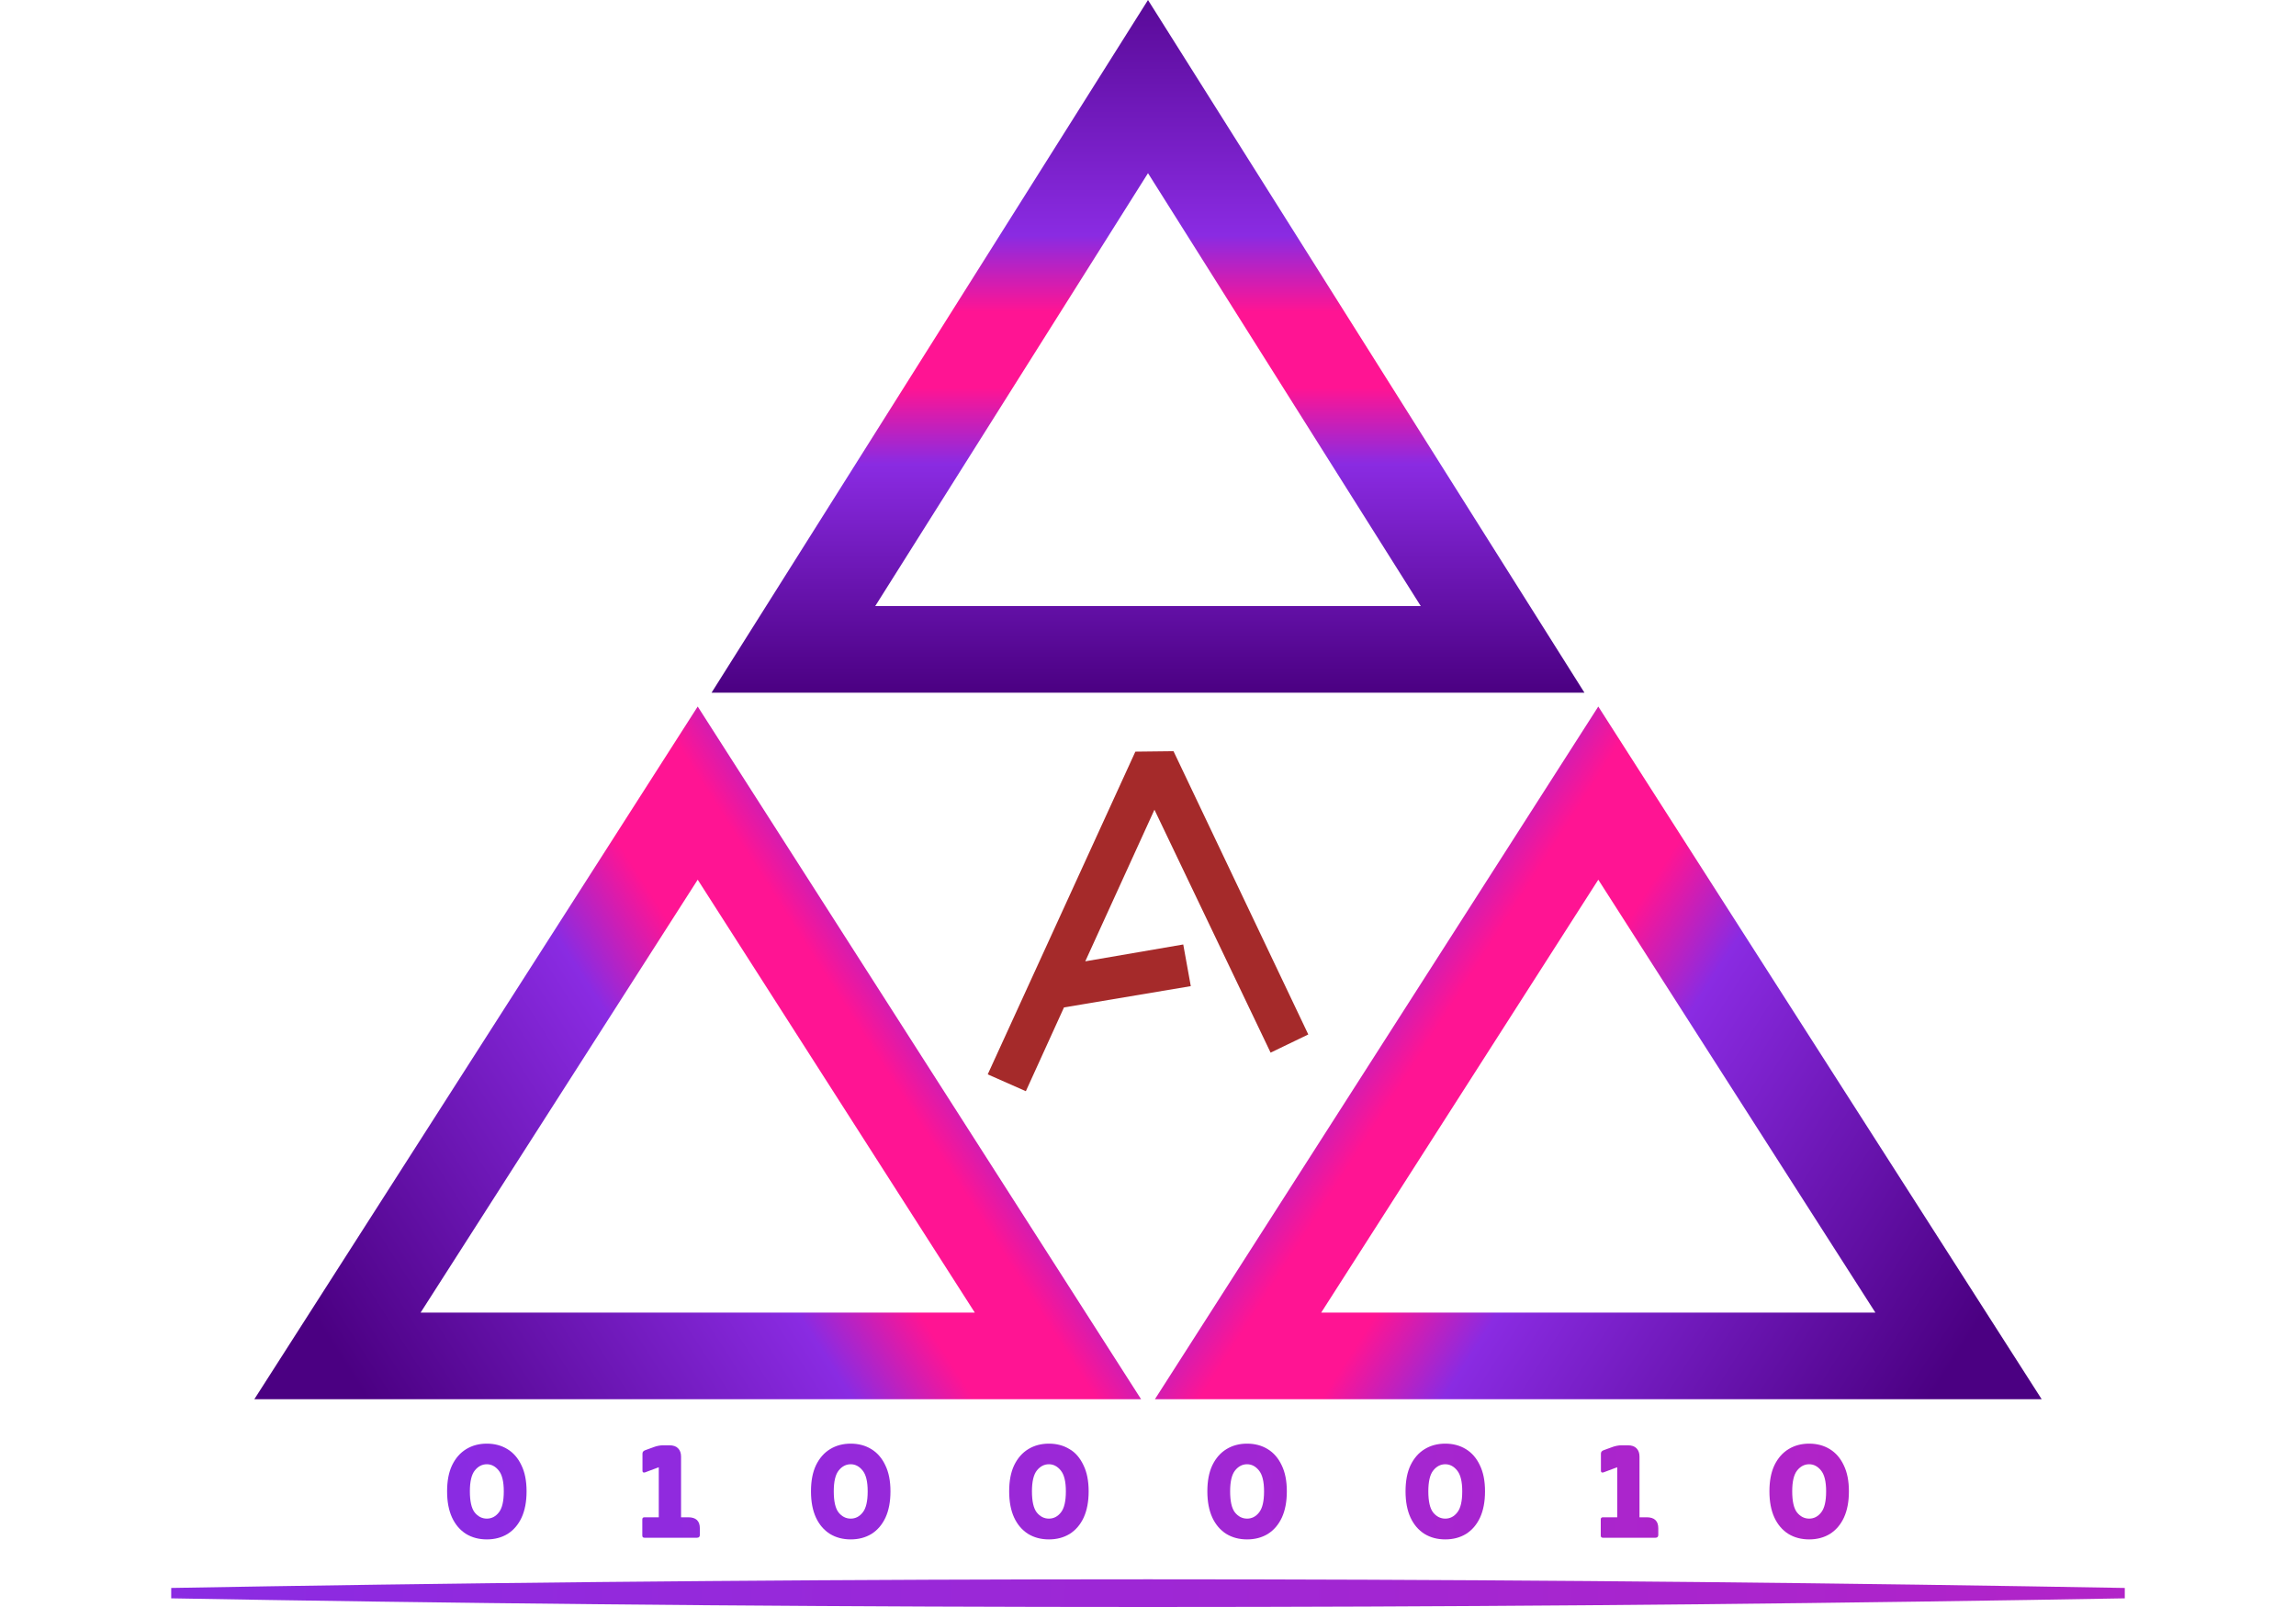
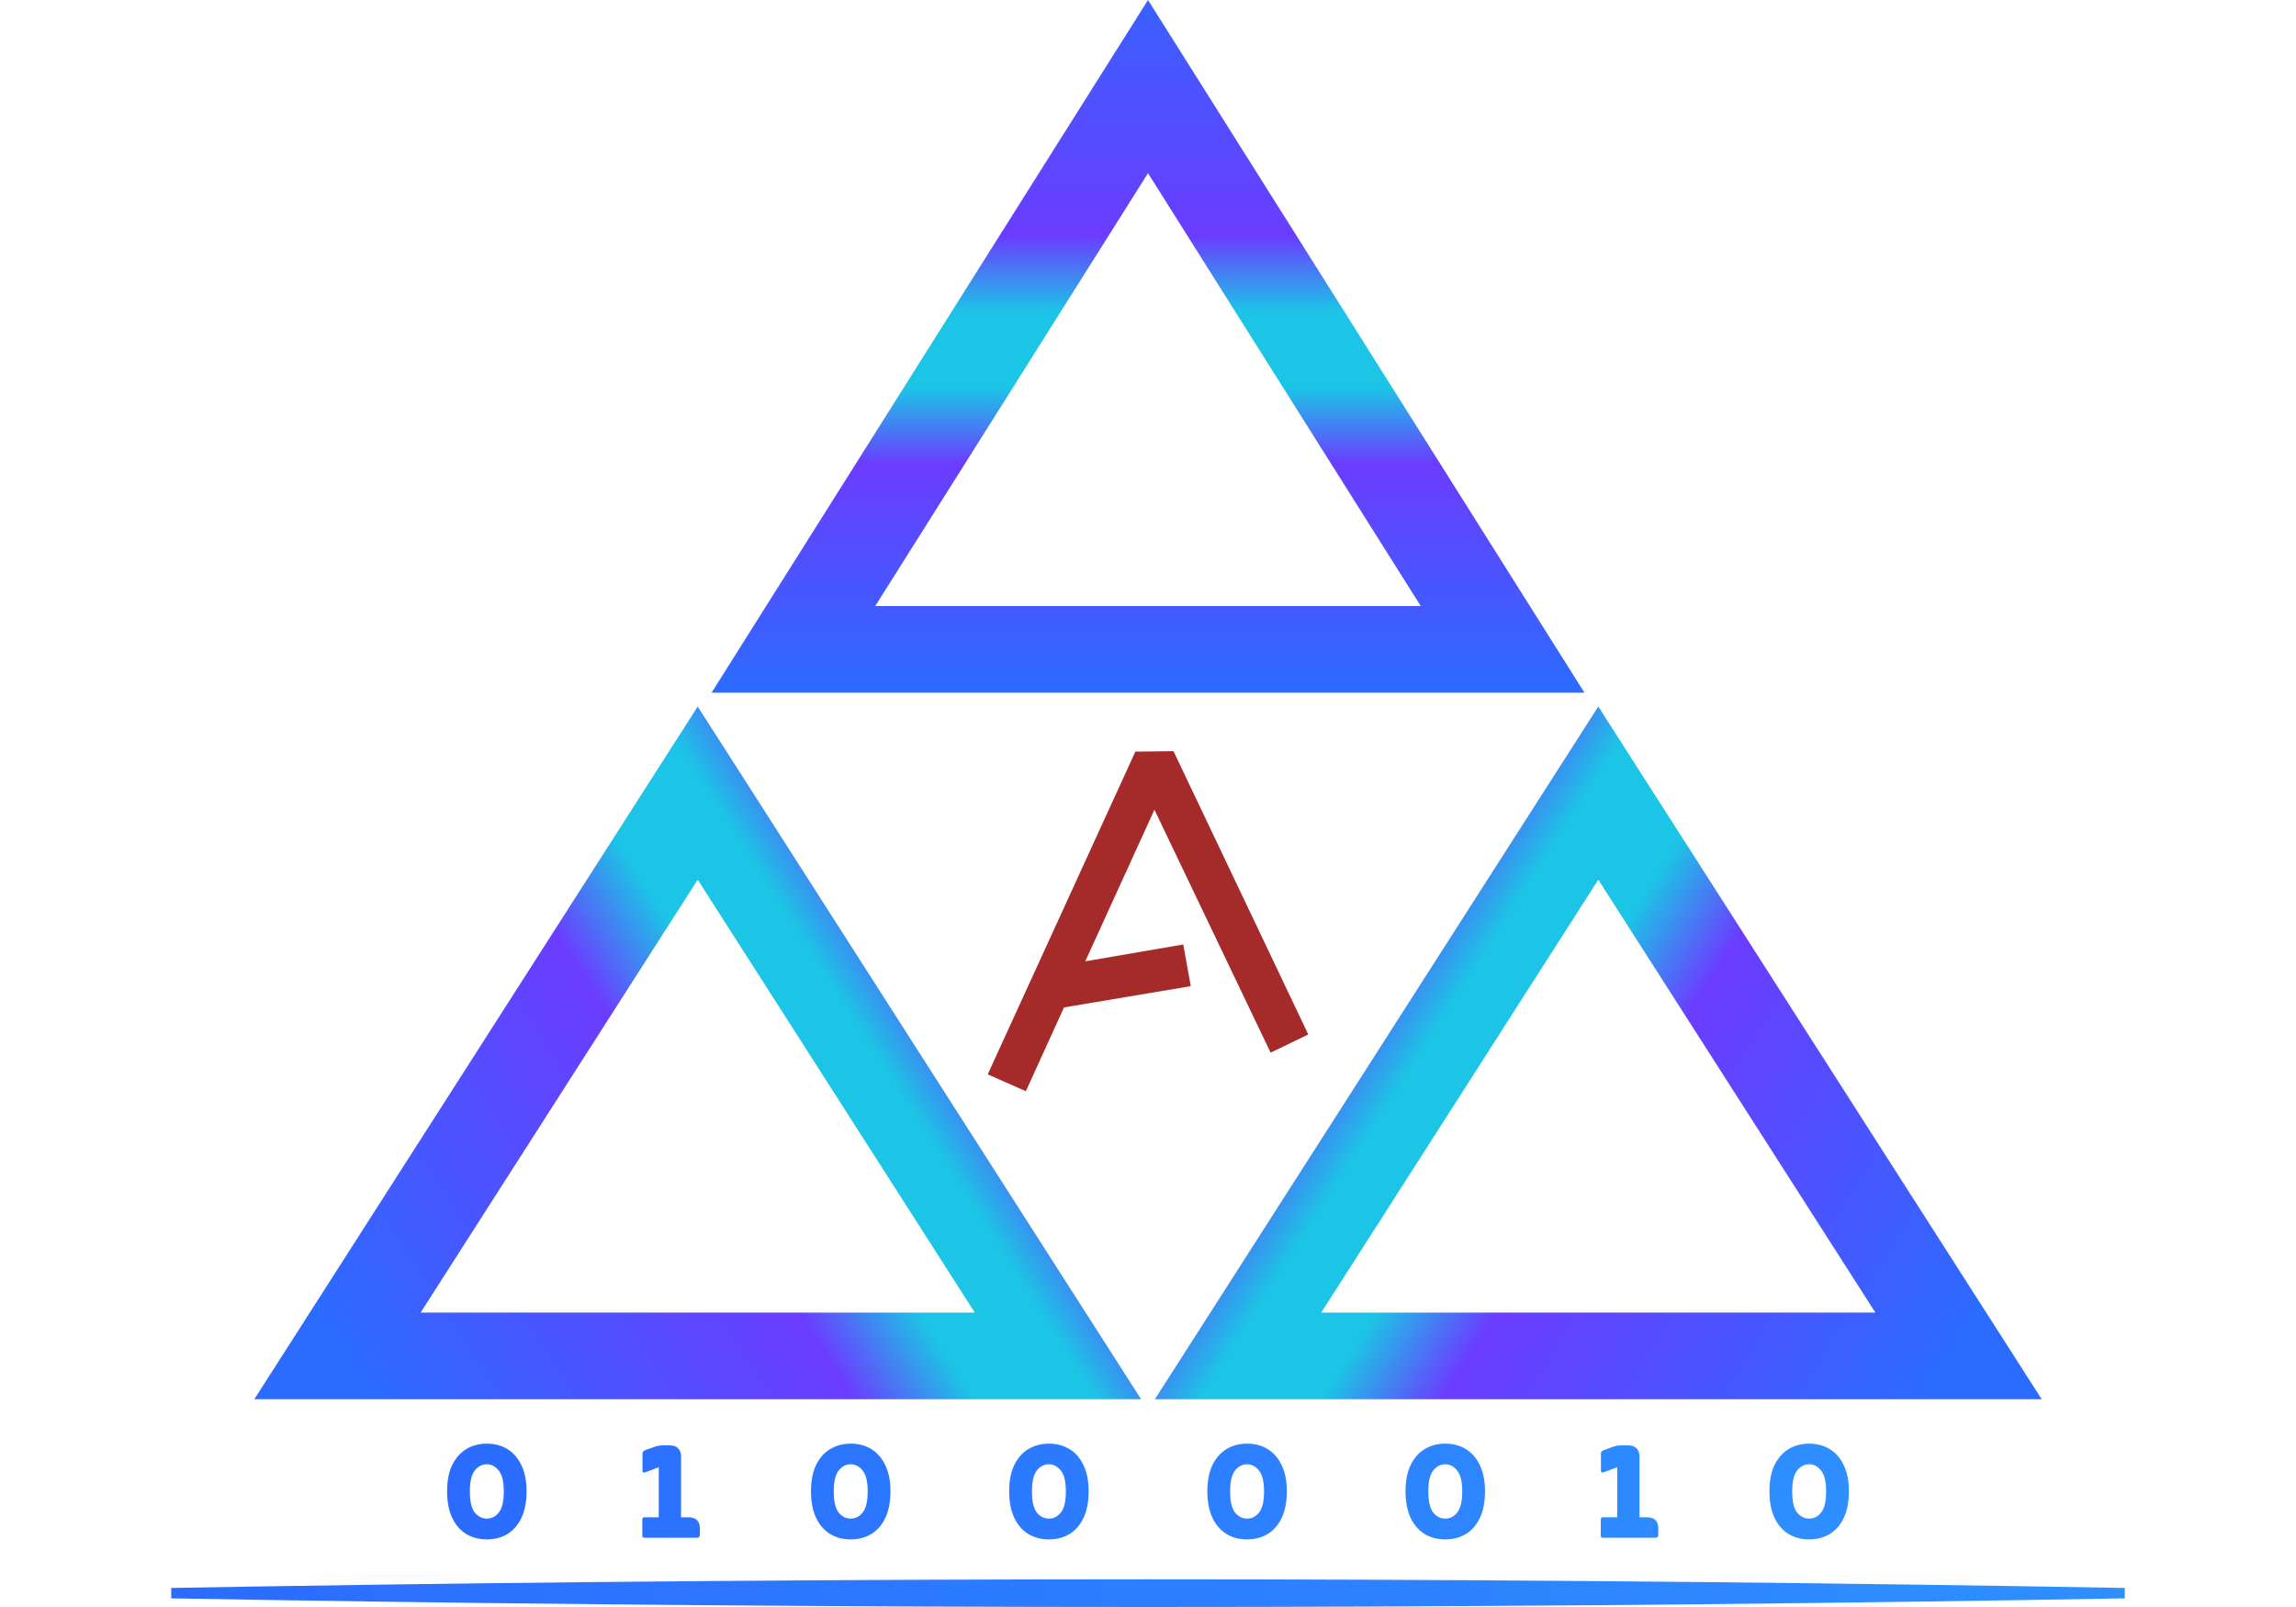
<svg xmlns="http://www.w3.org/2000/svg" width="100" height="70" viewBox="0 0 141 116" fill="none">
  <defs>
    <animate id="breathingOpacity" attributeName="opacity" values="1;0.9;1" keyTimes="0;0.5;1" dur="4s" repeatCount="indefinite" />
    <linearGradient id="flow_TopDown" x1="0.5" y1="-0.1" x2="0.5" y2="1">
-       <stop offset="0" stop-color="#4B0082" />
-       <stop offset="0.4" stop-color="#8A2BE2" />
-       <stop offset="0.5" stop-color="#FF1493" />
-       <stop offset="0.6" stop-color="#FF1493" />
-       <stop offset="0.7" stop-color="#8A2BE2" />
-       <stop offset="1" stop-color="#4B0082" />
+       <stop offset="0" stop-color="#2B6CFF" />
+       <stop offset="0.4" stop-color="#6B3CFF" />
+       <stop offset="0.5" stop-color="#1CC4E6" />
+       <stop offset="0.6" stop-color="#1CC4E6" />
+       <stop offset="0.7" stop-color="#6B3CFF" />
+       <stop offset="1" stop-color="#2B6CFF" />
      <animateTransform attributeName="gradientTransform" type="translate" values="0 -1; 0 0.5; 0 0.5; 0 -1" keyTimes="0; 0.4; 0.6; 1" dur="5s" keySplines="0.2 0.8 0.4 1; 0 0 1 1; 0.2 0.8 0.4 1" calcMode="spline" repeatCount="indefinite" />
    </linearGradient>
    <linearGradient id="flow_Diagonal_Left" x1="-0.1" y1="0.55" x2="1" y2="0">
-       <stop offset="0" stop-color="#4B0082" />
-       <stop offset="0.4" stop-color="#8A2BE2" />
-       <stop offset="0.5" stop-color="#FF1493" />
-       <stop offset="0.6" stop-color="#FF1493" />
-       <stop offset="0.7" stop-color="#8A2BE2" />
-       <stop offset="1" stop-color="#4B0082" />
+       <stop offset="0" stop-color="#2B6CFF" />
+       <stop offset="0.4" stop-color="#6B3CFF" />
+       <stop offset="0.5" stop-color="#1CC4E6" />
+       <stop offset="0.6" stop-color="#1CC4E6" />
+       <stop offset="0.7" stop-color="#6B3CFF" />
+       <stop offset="1" stop-color="#2B6CFF" />
      <animateTransform attributeName="gradientTransform" type="translate" values="0 3; 0 -0.25; 0 -0.25; 0 3" keyTimes="0; 0.4; 0.6; 1" dur="5s" keySplines="0.2 0.8 0.4 1; 0 0 1 1; 0.2 0.8 0.4 1" calcMode="spline" repeatCount="indefinite" />
    </linearGradient>
    <linearGradient id="flow_Diagonal_Right" x1="1.1" y1="0.55" x2="0" y2="0">
-       <stop offset="0" stop-color="#4B0082" />
-       <stop offset="0.4" stop-color="#8A2BE2" />
-       <stop offset="0.5" stop-color="#FF1493" />
-       <stop offset="0.6" stop-color="#FF1493" />
-       <stop offset="0.7" stop-color="#8A2BE2" />
-       <stop offset="1" stop-color="#4B0082" />
+       <stop offset="0" stop-color="#2B6CFF" />
+       <stop offset="0.4" stop-color="#6B3CFF" />
+       <stop offset="0.5" stop-color="#1CC4E6" />
+       <stop offset="0.6" stop-color="#1CC4E6" />
+       <stop offset="0.7" stop-color="#6B3CFF" />
+       <stop offset="1" stop-color="#2B6CFF" />
      <animateTransform attributeName="gradientTransform" type="translate" values="0 3; 0 -0.25; 0 -0.25; 0 3" keyTimes="0; 0.4; 0.6; 1" dur="5s" keySplines="0.2 0.8 0.4 1; 0 0 1 1; 0.2 0.8 0.4 1" calcMode="spline" repeatCount="indefinite" />
    </linearGradient>
    <linearGradient id="dynamic_LR_independent" x1="-3000%" y1="0" x2="3000%" y2="0">
-       <stop offset="25%" stop-color="#FF1493" />
-       <stop offset="45%" stop-color="#FF1493" />
-       <stop offset="50%" stop-color="#8A2BE2" />
-       <stop offset="55%" stop-color="#FF1493" />
-       <stop offset="75%" stop-color="#FF1493" />
+       <stop offset="25%" stop-color="#33D4FF" />
+       <stop offset="45%" stop-color="#33D4FF" />
+       <stop offset="50%" stop-color="#2B6CFF" />
+       <stop offset="55%" stop-color="#33D4FF" />
+       <stop offset="75%" stop-color="#33D4FF" />
      <animate attributeName="x1" values="-3100%; 50%; 50%; -3100%" keyTimes="0; 0.25; 0.7; 1" dur="5s" calcMode="spline" keySplines="0.2 0.8 0.4 1; 0 0 1 1; 0.2 0.8 0.4 1" repeatCount="indefinite" />
      <animate attributeName="x2" values="3200%; 50%; 50%; 3200%" keyTimes="0; 0.25; 0.7; 1" dur="5s" calcMode="spline" keySplines="0.2 0.8 0.4 1; 0 0 1 1; 0.2 0.8 0.4 1" repeatCount="indefinite" />
    </linearGradient>
    <linearGradient id="dynamic_RL_independent" x1="-2000%" y1="0" x2="2000%" y2="0">
-       <stop offset="25%" stop-color="#FF1493" />
-       <stop offset="45%" stop-color="#FF1493" />
-       <stop offset="50%" stop-color="#8A2BE2" />
-       <stop offset="55%" stop-color="#FF1493" />
-       <stop offset="75%" stop-color="#FF1493" />
+       <stop offset="25%" stop-color="#33D4FF" />
+       <stop offset="45%" stop-color="#33D4FF" />
+       <stop offset="50%" stop-color="#2B6CFF" />
+       <stop offset="55%" stop-color="#33D4FF" />
+       <stop offset="75%" stop-color="#33D4FF" />
      <animate attributeName="x1" values="-2100%; 50%; 50%; -2100%" keyTimes="0; 0.25; 0.7; 1" dur="5s" calcMode="spline" keySplines="0.2 0.8 0.4 1; 0 0 1 1; 0.2 0.8 0.4 1" repeatCount="indefinite" />
      <animate attributeName="x2" values="2200%; 50%; 50%; 2200%" keyTimes="0; 0.25; 0.7; 1" dur="5s" calcMode="spline" keySplines="0.2 0.8 0.4 1; 0 0 1 1; 0.2 0.8 0.4 1" repeatCount="indefinite" />
    </linearGradient>
  </defs>
  <g transform="translate(0,0)">
    <path d="M102 50H39L70.5 0L102 50ZM50.812 43.75H90.188L70.5 12.5L50.812 43.75Z" fill="url(#flow_TopDown)">
      <animate attributeName="opacity" href="#breathingOpacity" />
    </path>
    <path d="M70 101H6L38 51L70 101ZM18 94.75H58L38 63.5L18 94.75Z" fill="url(#flow_Diagonal_Left)">
      <animate attributeName="opacity" href="#breathingOpacity" />
    </path>
    <path d="M135 101H71L103 51L135 101ZM83 94.75H123L103 63.5L83 94.75Z" fill="url(#flow_Diagonal_Right)">
      <animate attributeName="opacity" href="#breathingOpacity" />
    </path>
    <path d="M73.044 68.176L73.588 71.184L64.436 72.72L61.684 78.768L58.932 77.552L69.588 54.256L72.341 54.224L82.069 74.672L79.349 75.984L70.965 58.448L65.972 69.392L73.044 68.176Z" fill="#A52A2A">
-       <animate attributeName="fill" values="#8A2BE2; #FF1493; #8A2BE2" keyTimes="0; 0.5; 1" dur="5s" repeatCount="indefinite" />
-       <animate attributeName="opacity" values="1; 1.7; 1" keyTimes="0; 0.5; 1" dur="5s" repeatCount="indefinite" />
+       <animate attributeName="fill" values="#6B3CFF; #1CC4E6; #6B3CFF" keyTimes="0; 0.5; 1" dur="5s" repeatCount="indefinite" />
+       <animate attributeName="opacity" values="1; 0.6; 1" keyTimes="0; 0.5; 1" dur="5s" repeatCount="indefinite" />
    </path>
    <path d="M22.78 111.12C22.212 111.12 21.712 110.988 21.28 110.724C20.848 110.452 20.512 110.06 20.272 109.548C20.032 109.028 19.912 108.396 19.912 107.652C19.912 106.9 20.032 106.272 20.272 105.768C20.52 105.256 20.86 104.868 21.292 104.604C21.724 104.34 22.22 104.208 22.78 104.208C23.34 104.208 23.836 104.34 24.268 104.604C24.7 104.868 25.036 105.256 25.276 105.768C25.524 106.272 25.648 106.9 25.648 107.652C25.648 108.396 25.528 109.028 25.288 109.548C25.048 110.06 24.712 110.452 24.28 110.724C23.848 110.988 23.348 111.12 22.78 111.12ZM22.78 109.62C23.124 109.62 23.412 109.472 23.644 109.176C23.884 108.88 24.004 108.372 24.004 107.652C24.004 106.94 23.88 106.436 23.632 106.14C23.392 105.844 23.108 105.696 22.78 105.696C22.444 105.696 22.156 105.844 21.916 106.14C21.676 106.436 21.556 106.94 21.556 107.652C21.556 108.372 21.672 108.88 21.904 109.176C22.144 109.472 22.436 109.62 22.78 109.62ZM35.19 109.524V105.912L34.194 106.284C34.074 106.316 34.014 106.276 34.014 106.164V104.928C34.014 104.816 34.074 104.736 34.194 104.688L34.854 104.448C34.934 104.416 35.034 104.388 35.154 104.364C35.274 104.34 35.386 104.328 35.49 104.328H35.958C36.238 104.328 36.446 104.4 36.582 104.544C36.726 104.688 36.798 104.888 36.798 105.144V109.524H37.314C37.874 109.524 38.154 109.788 38.154 110.316V110.796C38.154 110.932 38.086 111 37.95 111H34.158C34.054 111 34.002 110.948 34.002 110.844V109.68C34.002 109.576 34.054 109.524 34.158 109.524H35.19ZM49.044 111.12C48.476 111.12 47.976 110.988 47.544 110.724C47.112 110.452 46.776 110.06 46.536 109.548C46.296 109.028 46.176 108.396 46.176 107.652C46.176 106.9 46.296 106.272 46.536 105.768C46.784 105.256 47.124 104.868 47.556 104.604C47.988 104.34 48.484 104.208 49.044 104.208C49.604 104.208 50.1 104.34 50.532 104.604C50.964 104.868 51.3 105.256 51.54 105.768C51.788 106.272 51.912 106.9 51.912 107.652C51.912 108.396 51.792 109.028 51.552 109.548C51.312 110.06 50.976 110.452 50.544 110.724C50.112 110.988 49.612 111.12 49.044 111.12ZM49.044 109.62C49.388 109.62 49.676 109.472 49.908 109.176C50.148 108.88 50.268 108.372 50.268 107.652C50.268 106.94 50.144 106.436 49.896 106.14C49.656 105.844 49.372 105.696 49.044 105.696C48.708 105.696 48.42 105.844 48.18 106.14C47.94 106.436 47.82 106.94 47.82 107.652C47.82 108.372 47.936 108.88 48.168 109.176C48.408 109.472 48.7 109.62 49.044 109.62ZM63.348 111.12C62.78 111.12 62.28 110.988 61.848 110.724C61.416 110.452 61.08 110.06 60.84 109.548C60.6 109.028 60.48 108.396 60.48 107.652C60.48 106.9 60.6 106.272 60.84 105.768C61.088 105.256 61.428 104.868 61.86 104.604C62.292 104.34 62.788 104.208 63.348 104.208C63.908 104.208 64.404 104.34 64.836 104.604C65.268 104.848 65.604 105.256 65.844 105.768C66.092 106.272 66.216 106.9 66.216 107.652C66.216 108.396 66.096 109.028 65.856 109.548C65.616 110.06 65.28 110.452 64.848 110.724C64.416 110.988 63.916 111.12 63.348 111.12ZM63.348 109.62C63.692 109.62 63.98 109.472 64.212 109.176C64.452 108.88 64.572 108.372 64.572 107.652C64.572 106.94 64.448 106.436 64.2 106.14C63.96 105.844 63.676 105.696 63.348 105.696C63.012 105.696 62.724 105.844 62.484 106.14C62.244 106.436 62.124 106.94 62.124 107.652C62.124 108.372 62.24 108.88 62.472 109.176C62.712 109.472 63.004 109.62 63.348 109.62ZM77.652 111.12C77.084 111.12 76.584 110.988 76.152 110.724C75.72 110.452 75.384 110.06 75.144 109.548C74.904 109.028 74.784 108.396 74.784 107.652C74.784 106.9 74.904 106.272 75.144 105.768C75.392 105.256 75.732 104.868 76.164 104.604C76.596 104.34 77.092 104.208 77.652 104.208C78.212 104.208 78.708 104.34 79.14 104.604C79.572 104.868 79.908 105.256 80.148 105.768C80.396 106.272 80.52 106.9 80.52 107.652C80.52 108.396 80.4 109.028 80.16 109.548C79.92 110.06 79.584 110.452 79.152 110.724C78.72 110.988 78.22 111.12 77.652 111.12ZM77.652 109.62C77.996 109.62 78.284 109.472 78.516 109.176C78.756 108.88 78.876 108.372 78.876 107.652C78.876 106.94 78.752 106.436 78.504 106.14C78.264 105.844 77.98 105.696 77.652 105.696C77.316 105.696 77.028 105.844 76.788 106.14C76.548 106.436 76.428 106.94 76.428 107.652C76.428 108.372 76.544 108.88 76.776 109.176C77.016 109.472 77.308 109.62 77.652 109.62ZM91.956 111.12C91.388 111.12 90.888 110.988 90.456 110.724C90.024 110.452 89.688 110.06 89.448 109.548C89.208 109.028 89.088 108.396 89.088 107.652C89.088 106.9 89.208 106.272 89.448 105.768C89.696 105.256 90.036 104.868 90.468 104.604C90.9 104.34 91.396 104.208 91.956 104.208C92.516 104.208 93.012 104.34 93.444 104.604C93.876 104.868 94.212 105.256 94.452 105.768C94.7 106.272 94.824 106.9 94.824 107.652C94.824 108.396 94.704 109.028 94.464 109.548C94.224 110.06 93.888 110.452 93.456 110.724C93.024 110.988 92.524 111.12 91.956 111.12ZM91.956 109.62C92.3 109.62 92.588 109.472 92.82 109.176C93.06 108.88 93.18 108.372 93.18 107.652C93.18 106.94 93.056 106.436 92.808 106.14C92.568 105.844 92.284 105.696 91.956 105.696C91.62 105.696 91.332 105.844 91.092 106.14C90.852 106.436 90.732 106.94 90.732 107.652C90.732 108.372 90.848 108.88 91.08 109.176C91.32 109.472 91.612 109.62 91.956 109.62ZM104.366 109.524V105.912L103.37 106.284C103.25 106.316 103.19 106.276 103.19 106.164V104.928C103.19 104.816 103.25 104.736 103.37 104.688L104.03 104.448C104.11 104.416 104.21 104.388 104.33 104.364C104.45 104.34 104.562 104.328 104.666 104.328H105.134C105.414 104.328 105.622 104.4 105.758 104.544C105.902 104.688 105.974 104.888 105.974 105.144V109.524H106.49C107.05 109.524 107.33 109.788 107.33 110.316V110.796C107.33 110.932 107.262 111 107.126 111H103.334C103.23 111 103.178 110.948 103.178 110.844V109.68C103.178 109.576 103.23 109.524 103.334 109.524H104.366ZM118.22 111.12C117.652 111.12 117.152 110.988 116.72 110.724C116.288 110.452 115.952 110.06 115.712 109.548C115.472 109.028 115.352 108.396 115.352 107.652C115.352 106.9 115.472 106.272 115.712 105.768C115.96 105.256 116.3 104.868 116.732 104.604C117.164 104.34 117.66 104.208 118.22 104.208C118.78 104.208 119.276 104.34 119.708 104.604C120.14 104.868 120.476 105.256 120.716 105.768C120.964 106.272 121.088 106.9 121.088 107.652C121.088 108.396 120.968 109.028 120.728 109.548C120.488 110.06 120.152 110.452 119.72 110.724C119.288 110.988 118.788 111.12 118.22 111.12ZM118.22 109.62C118.564 109.62 118.852 109.472 119.084 109.176C119.324 108.88 119.444 108.372 119.444 107.652C119.444 106.94 119.32 106.436 119.072 106.14C118.832 105.844 118.548 105.696 118.22 105.696C117.884 105.696 117.596 105.844 117.356 106.14C117.116 106.436 116.996 106.94 116.996 107.652C116.996 108.372 117.112 108.88 117.344 109.176C117.584 109.472 117.876 109.62 118.22 109.62Z" fill="url(#dynamic_LR_independent)">
      <animate attributeName="opacity" href="#breathingOpacity" />
    </path>
    <path d="M0 114.625C0 114.875 0 115.125 0 115.375C2.35 115.417 4.7 115.456 7.05 115.494C28.2 115.831 49.35 116 70.5 116C91.65 116 112.8 115.831 133.95 115.494C136.3 115.456 138.65 115.417 141 115.375C141 115.125 141 114.875 141 114.625C138.65 114.583 136.3 114.544 133.95 114.506C112.8 114.169 91.65 114 70.5 114C49.35 114 28.2 114.169 7.05 114.506C4.7 114.544 2.35 114.583 0 114.625Z" fill="url(#dynamic_LR_independent)">
      <animate attributeName="opacity" href="#breathingOpacity" />
    </path>
  </g>
</svg>
